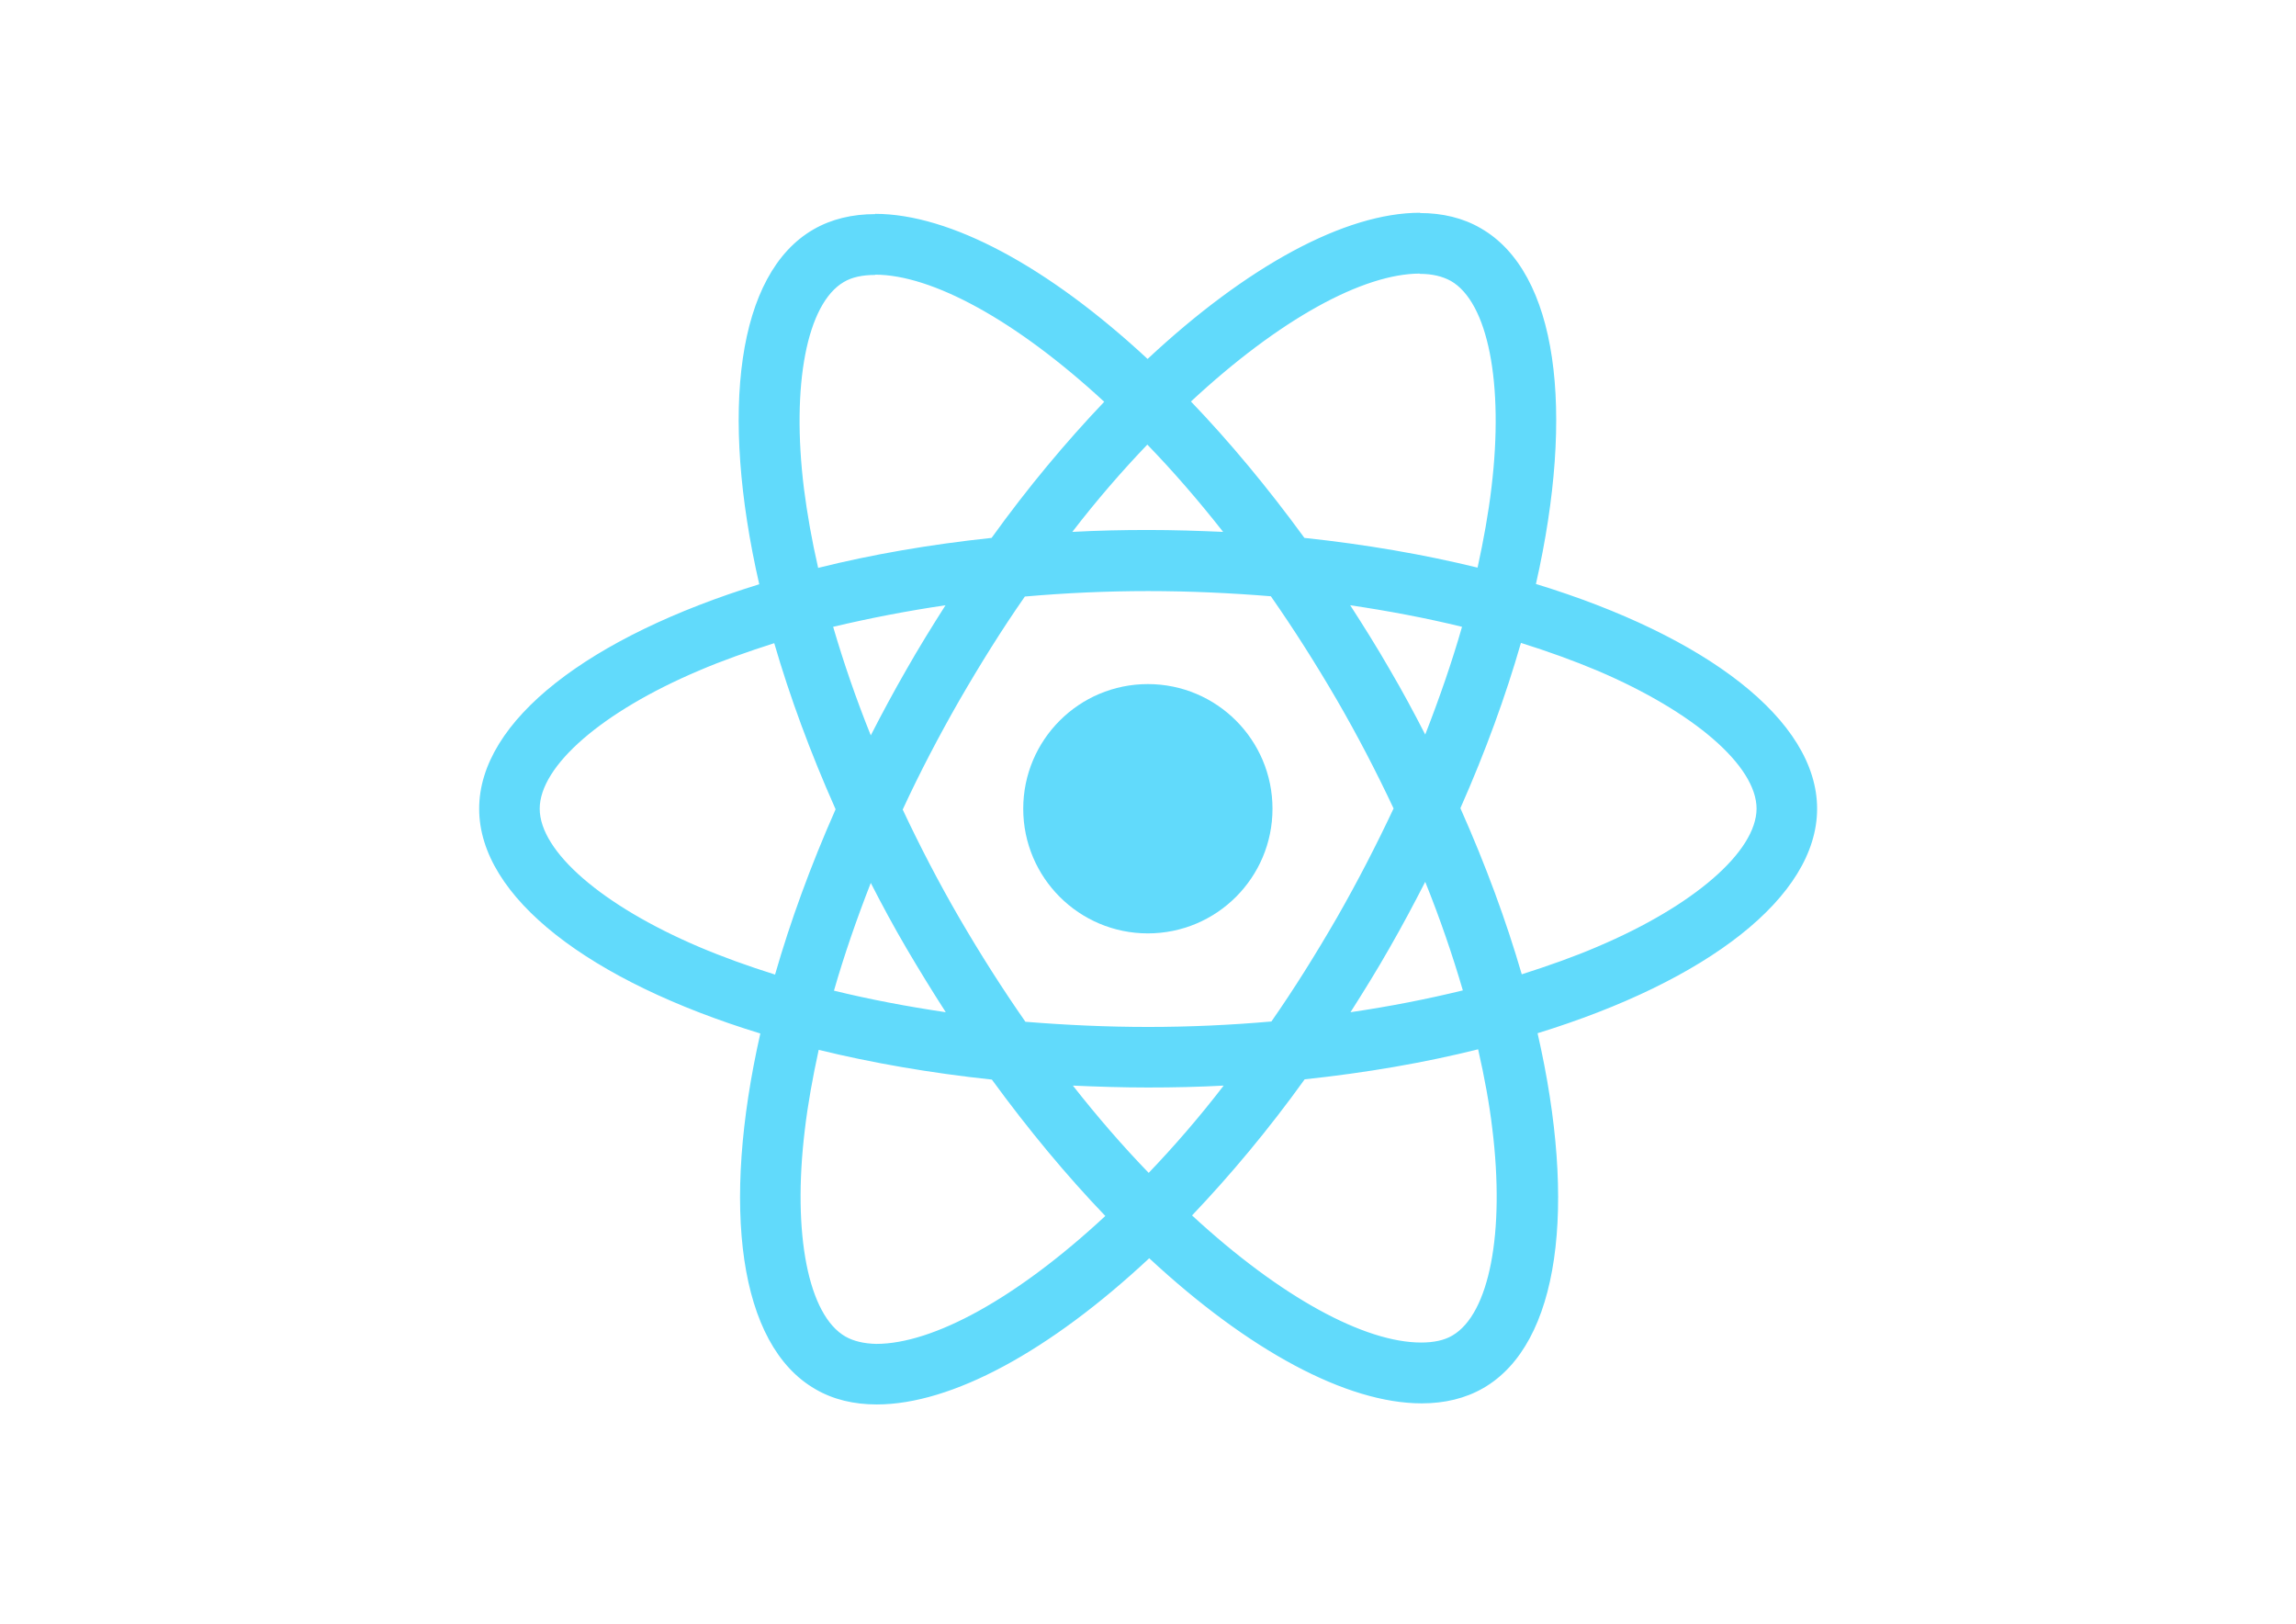
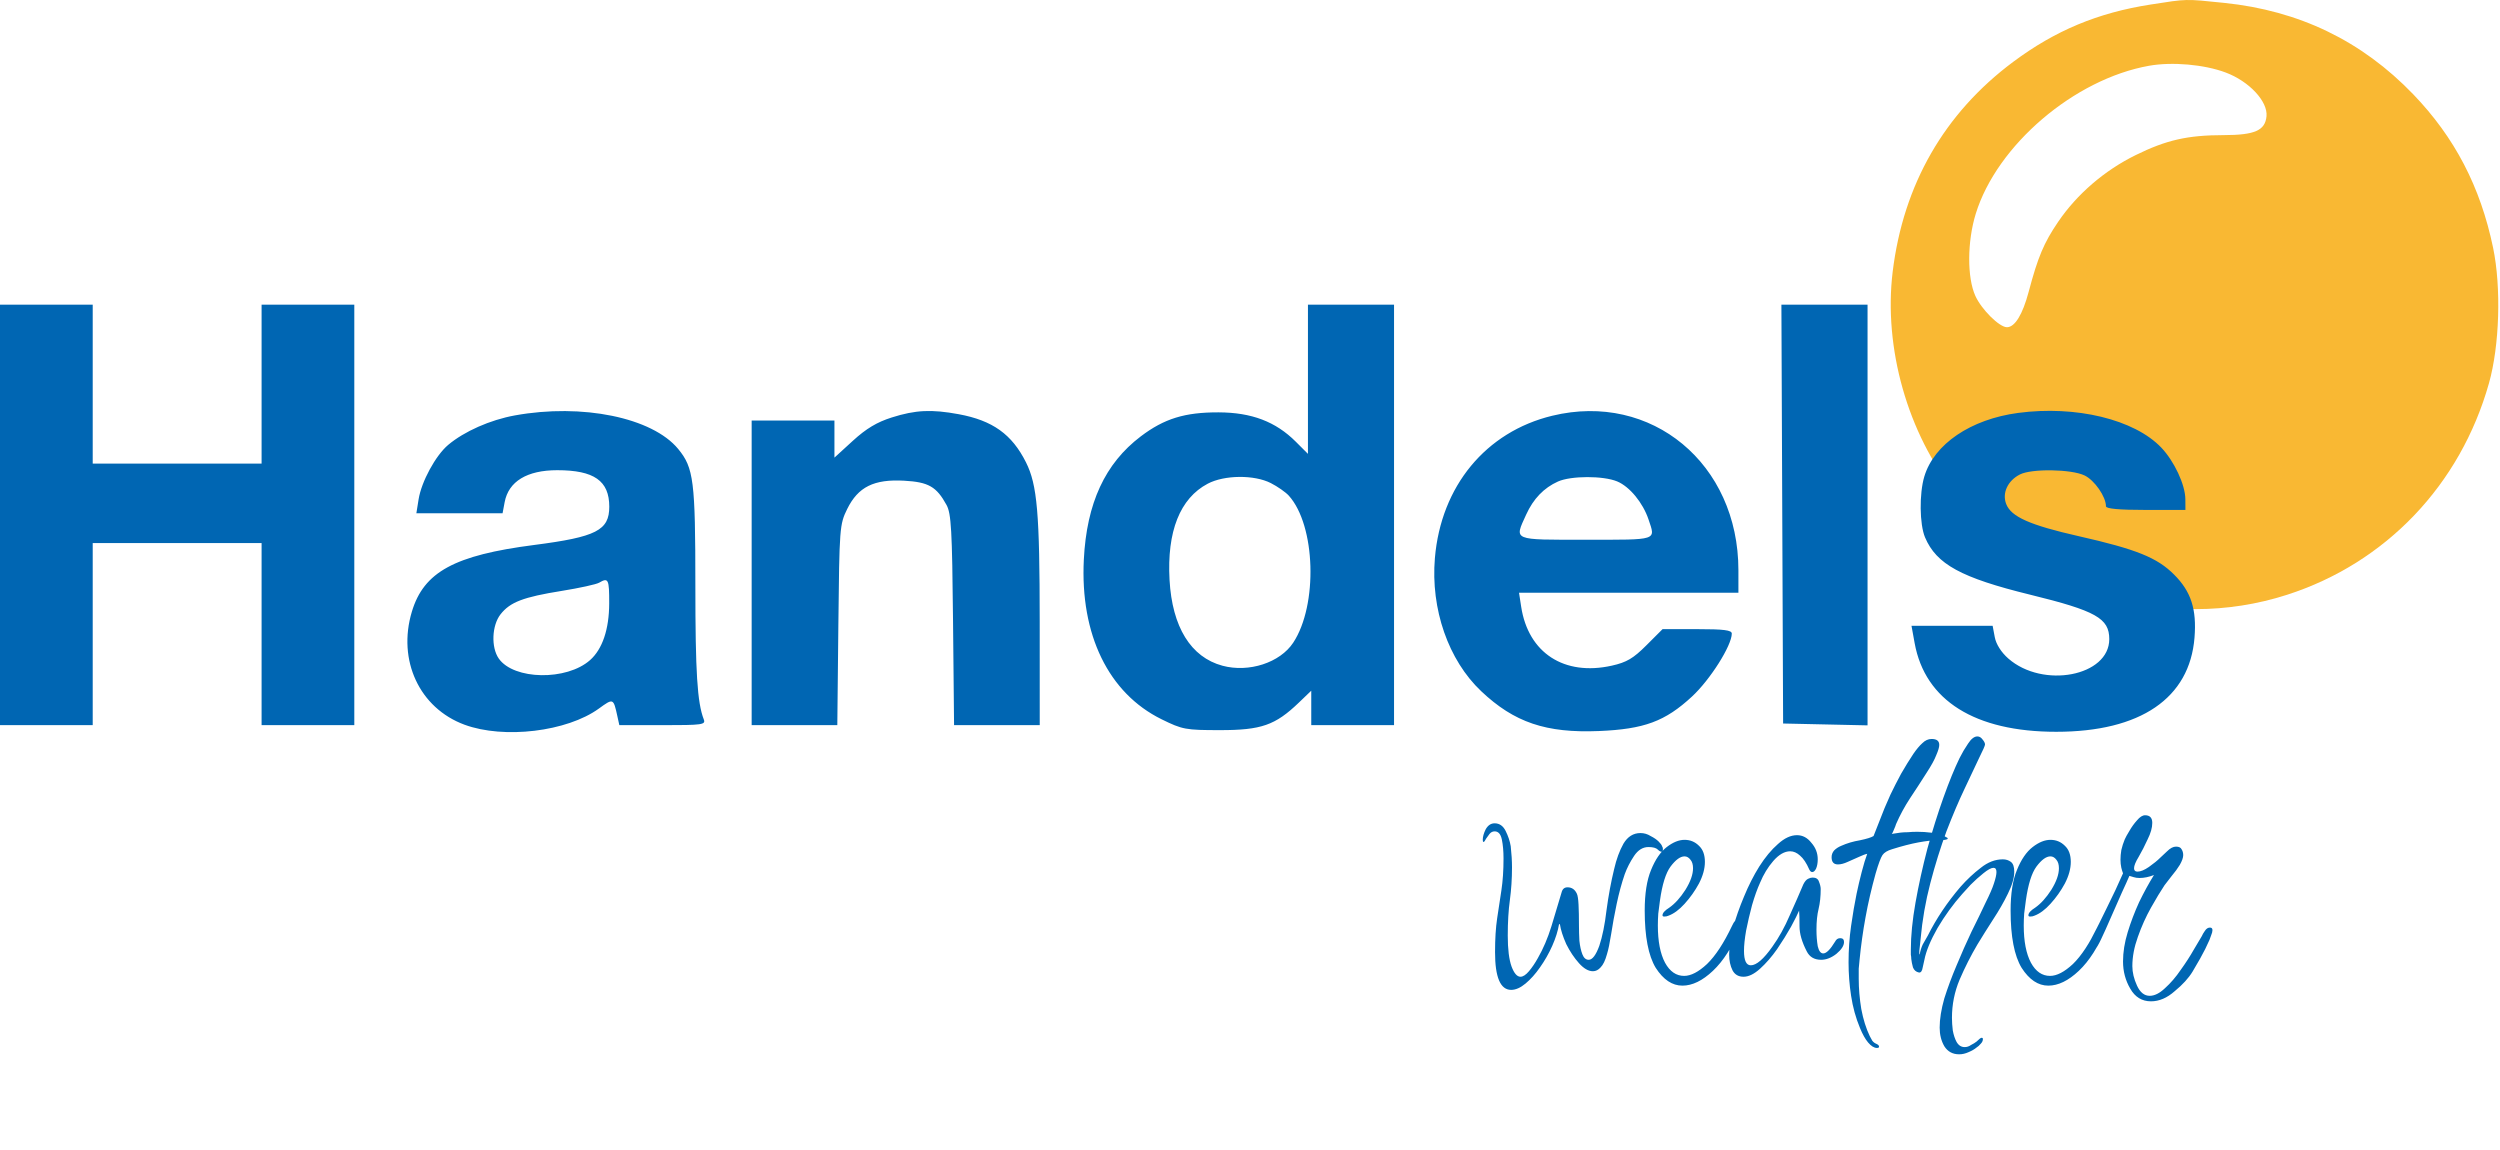
- <svg xmlns="http://www.w3.org/2000/svg" viewBox="0 0 841.9 595.3">
-   <g fill="#61DAFB">
-     <path d="M666.3 296.5c0-32.5-40.7-63.3-103.1-82.4 14.4-63.6 8-114.2-20.2-130.4-6.5-3.8-14.1-5.6-22.4-5.6v22.3c4.6 0 8.3.9 11.4 2.6 13.6 7.8 19.5 37.5 14.9 75.7-1.1 9.4-2.9 19.3-5.1 29.4-19.6-4.8-41-8.5-63.5-10.9-13.5-18.5-27.5-35.3-41.6-50 32.6-30.3 63.2-46.9 84-46.9V78c-27.5 0-63.5 19.6-99.9 53.6-36.4-33.8-72.4-53.2-99.9-53.2v22.3c20.7 0 51.4 16.5 84 46.6-14 14.7-28 31.4-41.3 49.9-22.6 2.4-44 6.1-63.6 11-2.3-10-4-19.7-5.2-29-4.7-38.2 1.1-67.9 14.6-75.8 3-1.8 6.9-2.6 11.5-2.6V78.5c-8.4 0-16 1.8-22.6 5.6-28.1 16.2-34.4 66.7-19.9 130.1-62.2 19.2-102.7 49.9-102.7 82.3 0 32.5 40.7 63.3 103.1 82.4-14.4 63.6-8 114.2 20.2 130.4 6.5 3.8 14.1 5.6 22.5 5.6 27.5 0 63.5-19.6 99.9-53.6 36.4 33.8 72.4 53.2 99.9 53.2 8.4 0 16-1.8 22.6-5.6 28.1-16.2 34.4-66.7 19.9-130.1 62-19.1 102.5-49.9 102.5-82.3zm-130.2-66.7c-3.7 12.9-8.3 26.2-13.5 39.5-4.1-8-8.4-16-13.1-24-4.6-8-9.5-15.8-14.4-23.4 14.2 2.1 27.9 4.7 41 7.9zm-45.8 106.5c-7.8 13.5-15.8 26.3-24.1 38.2-14.9 1.3-30 2-45.2 2-15.1 0-30.2-.7-45-1.9-8.3-11.9-16.4-24.6-24.2-38-7.6-13.1-14.5-26.4-20.8-39.8 6.2-13.4 13.2-26.8 20.7-39.9 7.8-13.5 15.8-26.3 24.1-38.2 14.9-1.3 30-2 45.2-2 15.1 0 30.2.7 45 1.9 8.3 11.9 16.4 24.6 24.2 38 7.6 13.1 14.5 26.4 20.8 39.8-6.3 13.4-13.2 26.8-20.7 39.9zm32.3-13c5.4 13.4 10 26.8 13.8 39.8-13.1 3.2-26.9 5.9-41.2 8 4.9-7.7 9.8-15.6 14.4-23.7 4.6-8 8.9-16.1 13-24.1zM421.2 430c-9.3-9.6-18.6-20.3-27.8-32 9 .4 18.2.7 27.5.7 9.4 0 18.7-.2 27.8-.7-9 11.7-18.3 22.4-27.5 32zm-74.4-58.9c-14.2-2.1-27.9-4.7-41-7.9 3.7-12.9 8.3-26.2 13.5-39.5 4.1 8 8.4 16 13.1 24 4.7 8 9.5 15.8 14.4 23.4zM420.7 163c9.3 9.6 18.6 20.3 27.8 32-9-.4-18.2-.7-27.5-.7-9.4 0-18.7.2-27.8.7 9-11.7 18.3-22.4 27.5-32zm-74 58.9c-4.9 7.7-9.8 15.6-14.4 23.7-4.6 8-8.9 16-13 24-5.4-13.4-10-26.8-13.8-39.8 13.1-3.1 26.9-5.8 41.2-7.9zm-90.5 125.2c-35.4-15.1-58.3-34.9-58.3-50.6 0-15.7 22.9-35.6 58.3-50.6 8.6-3.7 18-7 27.7-10.1 5.7 19.6 13.2 40 22.5 60.9-9.2 20.8-16.6 41.1-22.2 60.6-9.9-3.1-19.3-6.5-28-10.2zM310 490c-13.6-7.8-19.5-37.5-14.9-75.7 1.1-9.4 2.9-19.3 5.1-29.4 19.6 4.8 41 8.5 63.5 10.9 13.5 18.5 27.5 35.3 41.6 50-32.6 30.3-63.2 46.9-84 46.9-4.5-.1-8.3-1-11.3-2.7zm237.2-76.2c4.7 38.2-1.1 67.9-14.6 75.8-3 1.8-6.9 2.6-11.5 2.6-20.7 0-51.4-16.5-84-46.6 14-14.7 28-31.4 41.3-49.9 22.6-2.4 44-6.1 63.6-11 2.3 10.1 4.1 19.8 5.2 29.1zm38.5-66.7c-8.6 3.7-18 7-27.7 10.1-5.7-19.6-13.2-40-22.5-60.9 9.2-20.8 16.6-41.1 22.2-60.6 9.9 3.1 19.3 6.5 28.1 10.2 35.4 15.1 58.3 34.9 58.3 50.6-.1 15.7-23 35.6-58.4 50.6zM320.8 78.4z" />
-     <circle cx="420.9" cy="296.5" r="45.7" />
-     <path d="M520.5 78.1z" />
-   </g>
+ <svg xmlns="http://www.w3.org/2000/svg" width="755" height="347" viewBox="0 0 755 347" fill="none">
+   <path fill-rule="evenodd" clip-rule="evenodd" d="M649.491 1.368C633.533 3.853 620.699 9.208 607.975 18.689C587.183 34.182 574.805 55.736 571.59 82.05C568.785 105.007 576.131 130.941 590.504 148.821C614.76 178.997 654.565 191.239 690.677 179.629C720.493 170.044 743.009 146.461 751.663 115.754C754.873 104.365 755.408 86.812 752.912 74.808C749.085 56.406 741.324 41.496 728.797 28.478C713.275 12.347 694.337 3.194 671.668 0.868C659.769 -0.353 660.668 -0.373 649.491 1.368ZM672.15 21.897C679.249 24.553 684.923 30.633 684.485 35.116C684.066 39.414 680.947 40.788 671.563 40.806C660.623 40.827 654.282 42.265 644.987 46.833C635.563 51.465 627.238 58.633 621.544 67.017C617.241 73.353 615.456 77.596 612.649 88.156C610.832 94.995 608.482 98.821 606.099 98.821C603.812 98.821 598.43 93.486 596.557 89.362C594.04 83.822 594.093 72.921 596.678 64.553C603.081 43.822 626.44 23.878 649.024 19.86C656.01 18.617 665.654 19.466 672.15 21.897Z" fill="#F9B833" />
+   <path d="M456.368 298.944C453.125 298.944 451.504 295.147 451.504 287.552C451.504 283.541 451.717 280.128 452.144 277.312C452.571 274.411 452.997 271.595 453.424 268.864C453.851 266.048 454.064 262.848 454.064 259.264C454.064 257.045 453.893 255.125 453.552 253.504C453.211 251.883 452.485 251.072 451.376 251.072C450.779 251.072 450.267 251.328 449.84 251.84C449.499 252.267 449.157 252.736 448.816 253.248C448.475 253.931 448.219 254.272 448.048 254.272C447.877 254.272 447.792 254.059 447.792 253.632C447.792 252.693 448.091 251.627 448.688 250.432C449.371 249.237 450.267 248.64 451.376 248.64C452.827 248.64 453.936 249.408 454.704 250.944C455.472 252.48 455.984 254.016 456.24 255.552C456.496 257.856 456.624 259.989 456.624 261.952C456.624 265.365 456.411 268.651 455.984 271.808C455.557 274.88 455.344 278.464 455.344 282.56C455.344 286.656 455.728 289.771 456.496 291.904C457.264 293.952 458.16 294.976 459.184 294.976C459.952 294.976 460.805 294.421 461.744 293.312C462.683 292.203 463.579 290.88 464.432 289.344C466.053 286.528 467.419 283.328 468.528 279.744C469.637 276.075 470.661 272.661 471.6 269.504C471.856 268.48 472.453 267.968 473.392 267.968C474.672 267.968 475.611 268.608 476.208 269.888C476.464 270.4 476.635 271.509 476.72 273.216C476.805 274.837 476.848 276.971 476.848 279.616C476.848 280.981 476.891 282.475 476.976 284.096C477.147 285.717 477.445 287.083 477.872 288.192C478.299 289.301 478.939 289.856 479.792 289.856C480.901 289.856 481.968 288.448 482.992 285.632C483.931 282.816 484.656 279.232 485.168 274.88C485.765 270.443 486.533 266.304 487.472 262.464C488.155 259.477 489.093 256.917 490.288 254.784C491.568 252.651 493.275 251.584 495.408 251.584C496.517 251.584 497.541 251.883 498.48 252.48C499.504 252.992 500.315 253.547 500.912 254.144C501.509 254.741 501.851 255.211 501.936 255.552C502.107 255.808 502.192 256.064 502.192 256.32C502.192 256.917 502.064 257.216 501.808 257.216C501.467 257.216 501.083 257.003 500.656 256.576C500.144 256.064 499.205 255.808 497.84 255.808C496.133 255.808 494.683 256.704 493.488 258.496C492.293 260.288 491.355 262.123 490.672 264C489.733 266.731 488.923 269.717 488.24 272.96C487.557 276.203 487.003 279.232 486.576 282.048C486.149 284.779 485.723 286.827 485.296 288.192C484.784 290.069 484.144 291.392 483.376 292.16C482.693 292.928 481.925 293.312 481.072 293.312C479.707 293.312 478.299 292.501 476.848 290.88C475.397 289.259 474.117 287.339 473.008 285.12C471.984 282.816 471.344 280.811 471.088 279.104H470.832C470.491 281.152 469.808 283.328 468.784 285.632C467.76 287.936 466.523 290.112 465.072 292.16C463.707 294.123 462.256 295.744 460.72 297.024C459.184 298.304 457.733 298.944 456.368 298.944ZM508.095 297.664C505.023 297.664 502.335 295.872 500.031 292.288C497.812 288.619 496.703 282.859 496.703 275.008C496.703 269.888 497.343 265.792 498.623 262.72C499.903 259.563 501.482 257.259 503.359 255.808C505.236 254.357 507.028 253.632 508.735 253.632C510.442 253.632 511.892 254.229 513.087 255.424C514.282 256.533 514.879 258.155 514.879 260.288C514.879 262.336 514.282 264.512 513.087 266.816C511.892 269.035 510.442 271.083 508.735 272.96C507.114 274.752 505.492 275.947 503.871 276.544C503.53 276.715 503.103 276.8 502.591 276.8C502.25 276.8 502.079 276.672 502.079 276.416C502.079 275.733 502.762 274.965 504.127 274.112C505.834 272.917 507.455 271.125 508.991 268.736C510.527 266.261 511.295 264.085 511.295 262.208C511.295 261.099 511.039 260.245 510.527 259.648C510.015 258.965 509.418 258.624 508.735 258.624C507.455 258.624 506.047 259.648 504.511 261.696C503.06 263.659 501.994 267.072 501.311 271.936C501.14 273.301 500.97 274.624 500.799 275.904C500.714 277.099 500.671 278.293 500.671 279.488C500.671 284.267 501.396 288.021 502.847 290.752C504.298 293.397 506.218 294.72 508.607 294.72C510.655 294.72 512.959 293.525 515.519 291.136C518.079 288.661 520.596 284.821 523.071 279.616C523.668 278.251 524.351 277.568 525.119 277.568C525.631 277.568 525.887 277.909 525.887 278.592C525.887 279.189 525.716 279.829 525.375 280.512C523.156 285.973 520.468 290.197 517.311 293.184C514.154 296.171 511.082 297.664 508.095 297.664ZM526.558 294.976C525.022 294.976 523.913 294.336 523.23 293.056C522.547 291.691 522.206 290.112 522.206 288.32C522.206 286.016 522.59 283.328 523.358 280.256C524.211 277.184 525.321 274.027 526.686 270.784C528.051 267.456 529.587 264.427 531.294 261.696C533.086 258.88 534.963 256.619 536.926 254.912C538.889 253.12 540.809 252.224 542.686 252.224C544.393 252.224 545.843 252.992 547.038 254.528C548.318 255.979 548.958 257.643 548.958 259.52C548.958 260.629 548.787 261.568 548.446 262.336C548.105 263.019 547.721 263.36 547.294 263.36C546.953 263.36 546.654 263.104 546.398 262.592C545.545 260.629 544.606 259.221 543.582 258.368C542.643 257.515 541.662 257.088 540.638 257.088C538.931 257.088 537.225 258.069 535.518 260.032C533.897 261.909 532.574 264.085 531.55 266.56C530.697 268.437 529.886 270.699 529.118 273.344C528.435 275.904 527.838 278.464 527.326 281.024C526.899 283.499 526.686 285.547 526.686 287.168C526.686 290.069 527.369 291.52 528.734 291.52C530.441 291.52 532.617 289.643 535.262 285.888C537.225 283.157 538.974 280 540.51 276.416C542.131 272.832 543.497 269.717 544.606 267.072C545.033 266.219 545.502 265.664 546.014 265.408C546.526 265.152 546.995 265.024 547.422 265.024C548.446 265.024 549.086 265.451 549.342 266.304C549.683 267.157 549.854 267.883 549.854 268.48C549.854 270.699 549.641 272.704 549.214 274.496C548.787 276.203 548.574 278.293 548.574 280.768C548.574 282.56 548.702 284.224 548.958 285.76C549.299 287.211 549.854 287.936 550.622 287.936C551.561 287.936 552.755 286.741 554.206 284.352C554.547 283.669 555.059 283.328 555.742 283.328C556.51 283.328 556.894 283.712 556.894 284.48C556.894 285.589 556.126 286.784 554.59 288.064C553.054 289.259 551.518 289.856 549.982 289.856C547.934 289.856 546.483 289.003 545.63 287.296C544.179 284.48 543.454 281.963 543.454 279.744C543.454 277.44 543.411 275.861 543.326 275.008C542.899 276.032 542.089 277.653 540.894 279.872C539.699 282.005 538.291 284.267 536.67 286.656C535.049 288.96 533.342 290.923 531.55 292.544C529.758 294.165 528.094 294.976 526.558 294.976ZM566.839 316.48C565.986 316.48 565.09 315.925 564.151 314.816C563.298 313.792 562.487 312.341 561.719 310.464C560.439 307.392 559.543 304.149 559.031 300.736C558.519 297.408 558.263 294.037 558.263 290.624C558.263 286.869 558.519 283.2 559.031 279.616C559.543 276.032 560.098 272.789 560.695 269.888C561.122 267.84 561.634 265.664 562.231 263.36C562.828 261.056 563.383 259.221 563.895 257.856C563.383 257.941 562.572 258.24 561.463 258.752C560.354 259.264 559.202 259.776 558.007 260.288C556.898 260.8 555.916 261.056 555.063 261.056C553.783 261.056 553.143 260.331 553.143 258.88C553.143 258.112 553.399 257.429 553.911 256.832C554.508 256.235 555.234 255.765 556.087 255.424C557.794 254.656 559.671 254.101 561.719 253.76C563.767 253.333 565.132 252.907 565.815 252.48L569.143 244.032C569.484 243.179 570.082 241.813 570.935 239.936C571.874 237.973 572.94 235.883 574.135 233.664C575.415 231.445 576.652 229.44 577.847 227.648C578.786 226.283 579.682 225.216 580.535 224.448C581.388 223.595 582.327 223.168 583.351 223.168C584.887 223.168 585.655 223.765 585.655 224.96C585.655 225.643 585.356 226.667 584.759 228.032C584.247 229.397 583.266 231.189 581.815 233.408C580.194 235.968 578.53 238.528 576.823 241.088C575.202 243.563 573.794 246.165 572.599 248.896C572.514 249.237 572.3 249.792 571.959 250.56C571.703 251.243 571.49 251.669 571.319 251.84L573.879 251.456C574.562 251.371 575.33 251.328 576.183 251.328C577.036 251.243 577.975 251.2 578.999 251.2C580.45 251.2 581.815 251.285 583.095 251.456C584.46 251.541 585.57 251.755 586.423 252.096C586.85 252.267 587.234 252.48 587.575 252.736C588.002 252.907 588.215 253.077 588.215 253.248C588.215 253.589 587.106 253.76 584.887 253.76C583.607 253.76 581.772 253.973 579.383 254.4C577.079 254.827 574.434 255.509 571.447 256.448C569.996 256.875 569.015 257.472 568.503 258.24C567.991 259.008 567.308 260.843 566.455 263.744C565.175 268.352 564.151 272.789 563.383 277.056C562.615 281.237 562.018 285.504 561.591 289.856C561.506 290.709 561.42 291.605 561.335 292.544C561.335 293.483 561.335 294.507 561.335 295.616C561.335 298.517 561.591 301.547 562.103 304.704C562.7 307.861 563.554 310.592 564.663 312.896C564.919 313.408 565.175 313.877 565.431 314.304C565.772 314.731 566.156 315.029 566.583 315.2C567.18 315.456 567.479 315.755 567.479 316.096C567.479 316.352 567.266 316.48 566.839 316.48ZM591.667 318.4C589.704 318.4 588.211 317.589 587.187 315.968C586.248 314.347 585.779 312.469 585.779 310.336C585.779 307.776 586.248 304.832 587.187 301.504C588.211 298.261 589.448 294.933 590.899 291.52C592.35 288.021 593.843 284.651 595.379 281.408C597 278.165 598.408 275.264 599.603 272.704C600.883 270.144 601.736 268.181 602.163 266.816C602.675 265.28 602.931 264.128 602.931 263.36C602.931 262.507 602.632 262.08 602.035 262.08C601.352 262.08 600.328 262.635 598.963 263.744C597.683 264.768 596.403 265.92 595.123 267.2C593.928 268.48 593.075 269.419 592.563 270.016C589.832 273.088 587.358 276.501 585.139 280.256C583.006 284.011 581.683 287.211 581.171 289.856C581.086 290.283 580.915 291.051 580.659 292.16C580.488 293.269 580.104 293.781 579.507 293.696C578.654 293.525 578.056 293.013 577.715 292.16C577.459 291.221 577.288 290.368 577.203 289.6C577.203 289.173 577.16 288.747 577.075 288.32C577.075 287.808 577.075 287.296 577.075 286.784C577.075 282.603 577.544 277.867 578.483 272.576C579.422 267.285 580.616 261.867 582.067 256.32C583.603 250.773 585.224 245.611 586.931 240.832C588.638 236.053 590.259 232.085 591.795 228.928C592.563 227.392 593.416 225.941 594.355 224.576C595.294 223.125 596.232 222.4 597.171 222.4C597.768 222.4 598.28 222.699 598.707 223.296C599.219 223.893 599.475 224.405 599.475 224.832C599.475 225.173 598.878 226.539 597.683 228.928C596.574 231.232 595.123 234.304 593.331 238.144C591.539 241.899 589.704 246.208 587.827 251.072C586.035 255.936 584.414 261.141 582.963 266.688C581.512 272.235 580.531 277.867 580.019 283.584C580.019 283.669 579.976 284.096 579.891 284.864C579.806 285.632 579.72 286.4 579.635 287.168C579.635 287.936 579.635 288.32 579.635 288.32V288.192H579.763C579.934 287.168 580.232 286.187 580.659 285.248C581.171 284.309 581.683 283.413 582.195 282.56C584.755 277.44 588.04 272.533 592.051 267.84C594.014 265.621 596.062 263.701 598.195 262.08C600.328 260.373 602.547 259.52 604.851 259.52C605.79 259.52 606.6 259.776 607.283 260.288C607.966 260.8 608.307 261.781 608.307 263.232C608.307 265.109 607.667 267.328 606.387 269.888C605.192 272.363 603.699 274.965 601.907 277.696C600.2 280.341 598.622 282.859 597.171 285.248C595.208 288.576 593.416 292.117 591.795 295.872C590.259 299.541 589.491 303.381 589.491 307.392C589.491 308.587 589.576 309.867 589.747 311.232C590.003 312.597 590.387 313.749 590.899 314.688C591.496 315.712 592.307 316.224 593.331 316.224C594.014 316.224 594.654 316.011 595.251 315.584C595.934 315.243 596.488 314.901 596.915 314.56C597.683 313.792 598.195 313.408 598.451 313.408C598.707 313.408 598.835 313.536 598.835 313.792C598.835 314.304 598.622 314.773 598.195 315.2C597.768 315.712 597.342 316.096 596.915 316.352C596.318 316.864 595.507 317.333 594.483 317.76C593.544 318.187 592.606 318.4 591.667 318.4ZM618.595 297.664C615.523 297.664 612.835 295.872 610.531 292.288C608.312 288.619 607.203 282.859 607.203 275.008C607.203 269.888 607.843 265.792 609.123 262.72C610.403 259.563 611.982 257.259 613.859 255.808C615.736 254.357 617.528 253.632 619.235 253.632C620.942 253.632 622.392 254.229 623.587 255.424C624.782 256.533 625.379 258.155 625.379 260.288C625.379 262.336 624.782 264.512 623.587 266.816C622.392 269.035 620.942 271.083 619.235 272.96C617.614 274.752 615.992 275.947 614.371 276.544C614.03 276.715 613.603 276.8 613.091 276.8C612.75 276.8 612.579 276.672 612.579 276.416C612.579 275.733 613.262 274.965 614.627 274.112C616.334 272.917 617.955 271.125 619.491 268.736C621.027 266.261 621.795 264.085 621.795 262.208C621.795 261.099 621.539 260.245 621.027 259.648C620.515 258.965 619.918 258.624 619.235 258.624C617.955 258.624 616.547 259.648 615.011 261.696C613.56 263.659 612.494 267.072 611.811 271.936C611.64 273.301 611.47 274.624 611.299 275.904C611.214 277.099 611.171 278.293 611.171 279.488C611.171 284.267 611.896 288.021 613.347 290.752C614.798 293.397 616.718 294.72 619.107 294.72C621.155 294.72 623.459 293.525 626.019 291.136C628.579 288.661 631.096 284.821 633.571 279.616C634.168 278.251 634.851 277.568 635.619 277.568C636.131 277.568 636.387 277.909 636.387 278.592C636.387 279.189 636.216 279.829 635.875 280.512C633.656 285.973 630.968 290.197 627.811 293.184C624.654 296.171 621.582 297.664 618.595 297.664ZM649.602 302.4C646.871 302.4 644.781 301.12 643.33 298.56C641.879 296.085 641.154 293.355 641.154 290.368C641.154 287.552 641.623 284.608 642.562 281.536C643.501 278.464 644.653 275.435 646.018 272.448C647.469 269.461 648.962 266.731 650.498 264.256C648.962 264.853 647.511 265.152 646.146 265.152C645.463 265.152 644.866 265.067 644.354 264.896C643.842 264.725 643.415 264.597 643.074 264.512C642.647 265.536 641.879 267.243 640.77 269.632C639.746 272.021 638.637 274.539 637.442 277.184C636.333 279.744 635.351 281.92 634.498 283.712C633.133 286.613 631.938 288.064 630.914 288.064C630.402 288.064 630.146 287.723 630.146 287.04C630.146 286.528 630.359 285.845 630.786 284.992C632.749 281.323 634.583 277.696 636.29 274.112C638.082 270.528 639.703 267.072 641.154 263.744C640.983 263.317 640.813 262.763 640.642 262.08C640.471 261.312 640.386 260.501 640.386 259.648C640.386 258.709 640.471 257.728 640.642 256.704C640.898 255.595 641.239 254.528 641.666 253.504C641.922 252.907 642.391 252.053 643.074 250.944C643.757 249.749 644.525 248.683 645.378 247.744C646.231 246.72 647.042 246.208 647.81 246.208C649.261 246.208 649.986 246.976 649.986 248.512C649.986 249.963 649.517 251.627 648.578 253.504C647.725 255.381 646.829 257.131 645.89 258.752C644.951 260.288 644.482 261.44 644.482 262.208C644.482 262.891 644.823 263.232 645.506 263.232C646.445 263.232 647.597 262.763 648.962 261.824C650.413 260.8 651.565 259.861 652.418 259.008C652.845 258.581 653.527 257.941 654.466 257.088C655.405 256.149 656.301 255.68 657.154 255.68C658.007 255.68 658.562 255.936 658.818 256.448C659.159 256.96 659.33 257.557 659.33 258.24C659.33 259.008 658.989 259.989 658.306 261.184C657.623 262.293 656.813 263.403 655.874 264.512C655.021 265.621 654.295 266.56 653.698 267.328C652.503 269.12 651.138 271.381 649.602 274.112C648.066 276.843 646.743 279.787 645.634 282.944C644.525 286.016 643.97 288.96 643.97 291.776C643.97 293.653 644.439 295.616 645.378 297.664C646.317 299.712 647.597 300.736 649.218 300.736C650.669 300.736 652.205 299.968 653.826 298.432C655.533 296.896 657.111 295.061 658.562 292.928C660.098 290.795 661.421 288.747 662.53 286.784C663.725 284.821 664.535 283.456 664.962 282.688C665.133 282.261 665.431 281.749 665.858 281.152C666.285 280.469 666.797 280.128 667.394 280.128C667.906 280.128 668.162 280.384 668.162 280.896C668.162 281.323 668.034 281.835 667.778 282.432C667.607 282.944 667.437 283.413 667.266 283.84C666.498 285.632 665.559 287.509 664.45 289.472C663.341 291.435 662.573 292.757 662.146 293.44C660.951 295.403 659.159 297.365 656.77 299.328C654.466 301.376 652.077 302.4 649.602 302.4Z" fill="#0066B3" />
+   <path fill-rule="evenodd" clip-rule="evenodd" d="M0 155.5V219H14H28V191.5V164H53.5H79V191.5V219H93H107V155.5V92H93H79V116V140H53.5H28V116V92H14H0V155.5ZM395 114.533V137.067L391.336 133.403C385.26 127.327 377.988 124.562 368 124.532C357.814 124.501 351.593 126.422 344.517 131.783C333.715 139.967 328.171 151.963 327.316 169C326.178 191.676 334.776 209.334 350.794 217.219C357.103 220.325 358.045 220.5 368.479 220.5C380.907 220.5 385.124 219.026 392.25 212.191L396 208.594V213.797V219H408.5H421V155.5V92H408H395V114.533ZM538.243 155.25L538.5 218.5L551.25 218.78L564 219.06V155.53V92H550.993H537.985L538.243 155.25ZM155.482 125.456C148.046 126.807 140.202 130.277 135.347 134.362C131.566 137.543 127.271 145.45 126.415 150.807L125.744 155H138.761H151.777L152.404 151.66C153.58 145.391 159.156 142 168.285 142C179.419 142 184 145.211 184 153.016C184 160.17 180.097 162.16 161.319 164.582C137.238 167.687 127.994 172.725 124.386 184.711C119.961 199.415 126.678 213.841 140.288 218.864C152.185 223.255 171.224 220.967 180.858 213.988C185.226 210.824 185.249 210.833 186.436 216.25L187.038 219H200.126C212.182 219 213.161 218.862 212.538 217.25C210.572 212.163 210 203.042 210 176.806C210 145.22 209.504 141.28 204.81 135.586C196.996 126.105 175.829 121.758 155.482 125.456ZM269.312 126.074C264.834 127.493 261.586 129.44 257.562 133.118L252 138.201V132.6V127H239.5H227V173V219H239.934H252.868L253.184 188.75C253.491 159.32 253.564 158.37 255.855 153.717C259.145 147.036 263.943 144.658 273.09 145.175C280.418 145.589 282.816 146.965 285.852 152.498C287.264 155.07 287.545 160.044 287.813 187.25L288.127 219H301.063H314L313.992 187.75C313.985 154.94 313.251 146.42 309.849 139.629C305.602 131.153 299.777 126.985 289.535 125.091C281.298 123.568 276.478 123.803 269.312 126.074ZM468.773 125.555C448.705 130.42 435.176 146.827 433.339 168.527C432.035 183.933 437.396 199.356 447.317 208.738C457.299 218.18 466.914 221.434 482.872 220.773C496.549 220.207 502.876 217.861 510.989 210.349C516.478 205.268 523 194.946 523 191.34C523 190.305 520.618 190 512.548 190H502.095L497.201 194.894C493.247 198.848 491.246 200.025 486.776 201.026C472.397 204.244 461.542 197.196 459.398 183.25L458.744 179H491.872H525V172.21C525 140.04 498.777 118.282 468.773 125.555ZM609.5 124.698C595.165 126.599 584.08 134.114 581.141 143.922C579.592 149.093 579.702 158.36 581.36 162.282C584.791 170.4 592.279 174.486 613.073 179.587C632.973 184.469 637 186.729 637 193.019C637 204.211 616.965 208.054 606.504 198.869C604.369 196.995 602.818 194.547 602.42 192.424L601.777 189H589.525H577.273L578.22 194.212C581.374 211.564 596.437 221 620.982 221C646.418 221 661.288 210.867 662.743 192.545C663.424 183.967 661.705 178.652 656.594 173.542C651.434 168.381 645.227 165.881 627.734 161.917C613.018 158.582 607.368 156.074 605.869 152.209C604.584 148.896 606.329 145.152 610.03 143.279C613.575 141.485 625.497 141.668 629.522 143.577C632.532 145.006 636 149.997 636 152.901C636 153.639 639.947 154 648 154H660L659.978 150.75C659.949 146.397 656.613 139.26 652.693 135.161C644.565 126.661 626.921 122.387 609.5 124.698ZM383.79 145.894C385.83 146.935 388.27 148.639 389.212 149.68C397.329 158.657 398.055 182.724 390.55 194.094C386.563 200.134 377.162 203.198 369.195 201.052C359.624 198.475 353.993 189.347 353.202 175.128C352.388 160.482 356.349 150.502 364.732 146.077C369.758 143.424 378.781 143.337 383.79 145.894ZM488.4 145.394C492.162 146.966 496.166 151.834 497.862 156.899C500 163.286 500.885 163 479 163C456.479 163 457.298 163.344 460.908 155.395C463.069 150.638 466.254 147.326 470.5 145.423C474.445 143.655 484.2 143.639 488.4 145.394ZM183.978 182.25C183.954 190.049 181.935 196.03 178.207 199.345C171.136 205.633 155.171 205.365 150.631 198.883C148.266 195.508 148.533 188.863 151.168 185.514C154.065 181.83 158.003 180.325 169.633 178.453C174.996 177.59 180.086 176.474 180.942 175.973C183.729 174.341 184 174.902 183.978 182.25Z" fill="#0066B3" />
</svg>
